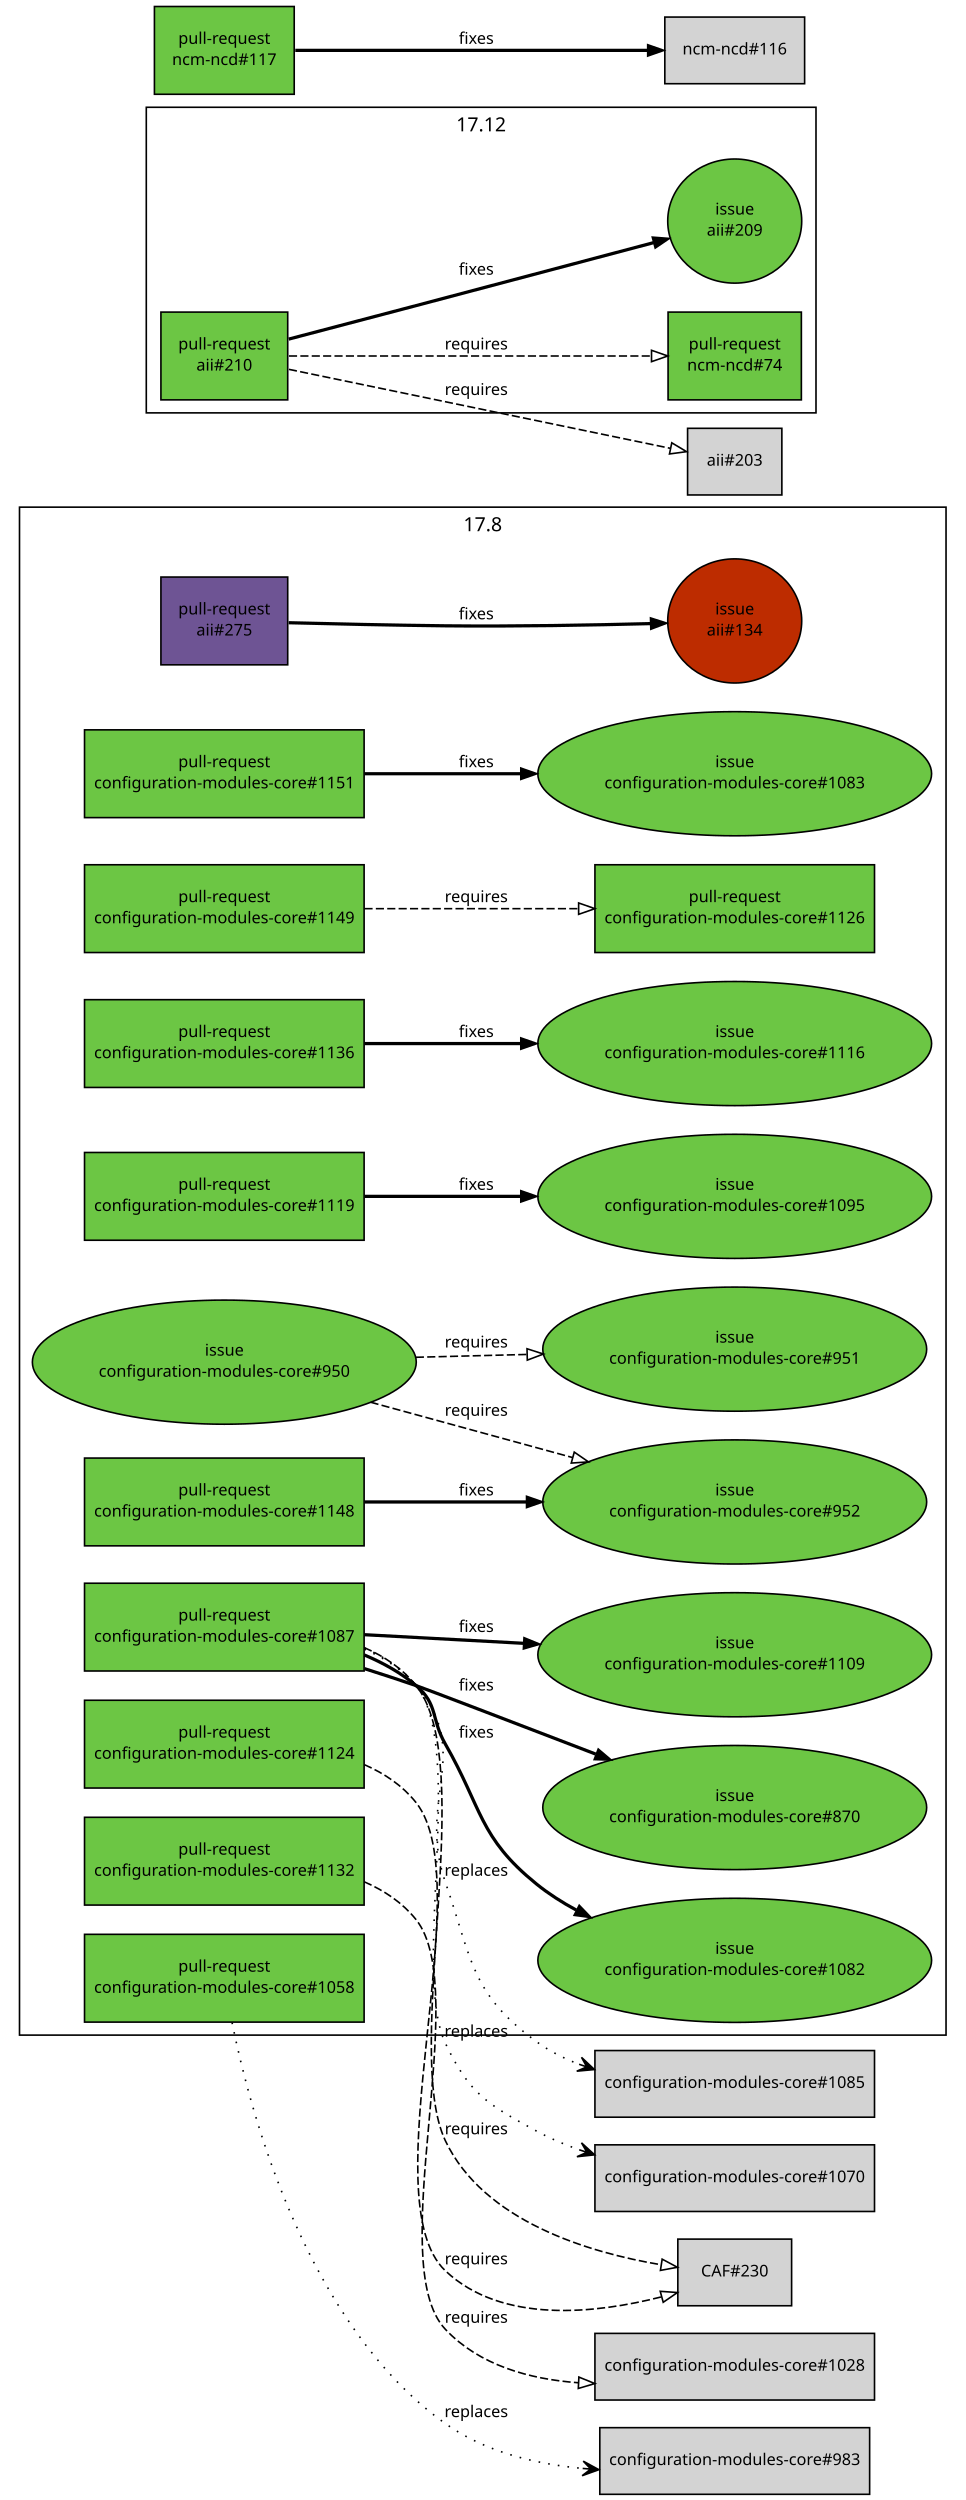
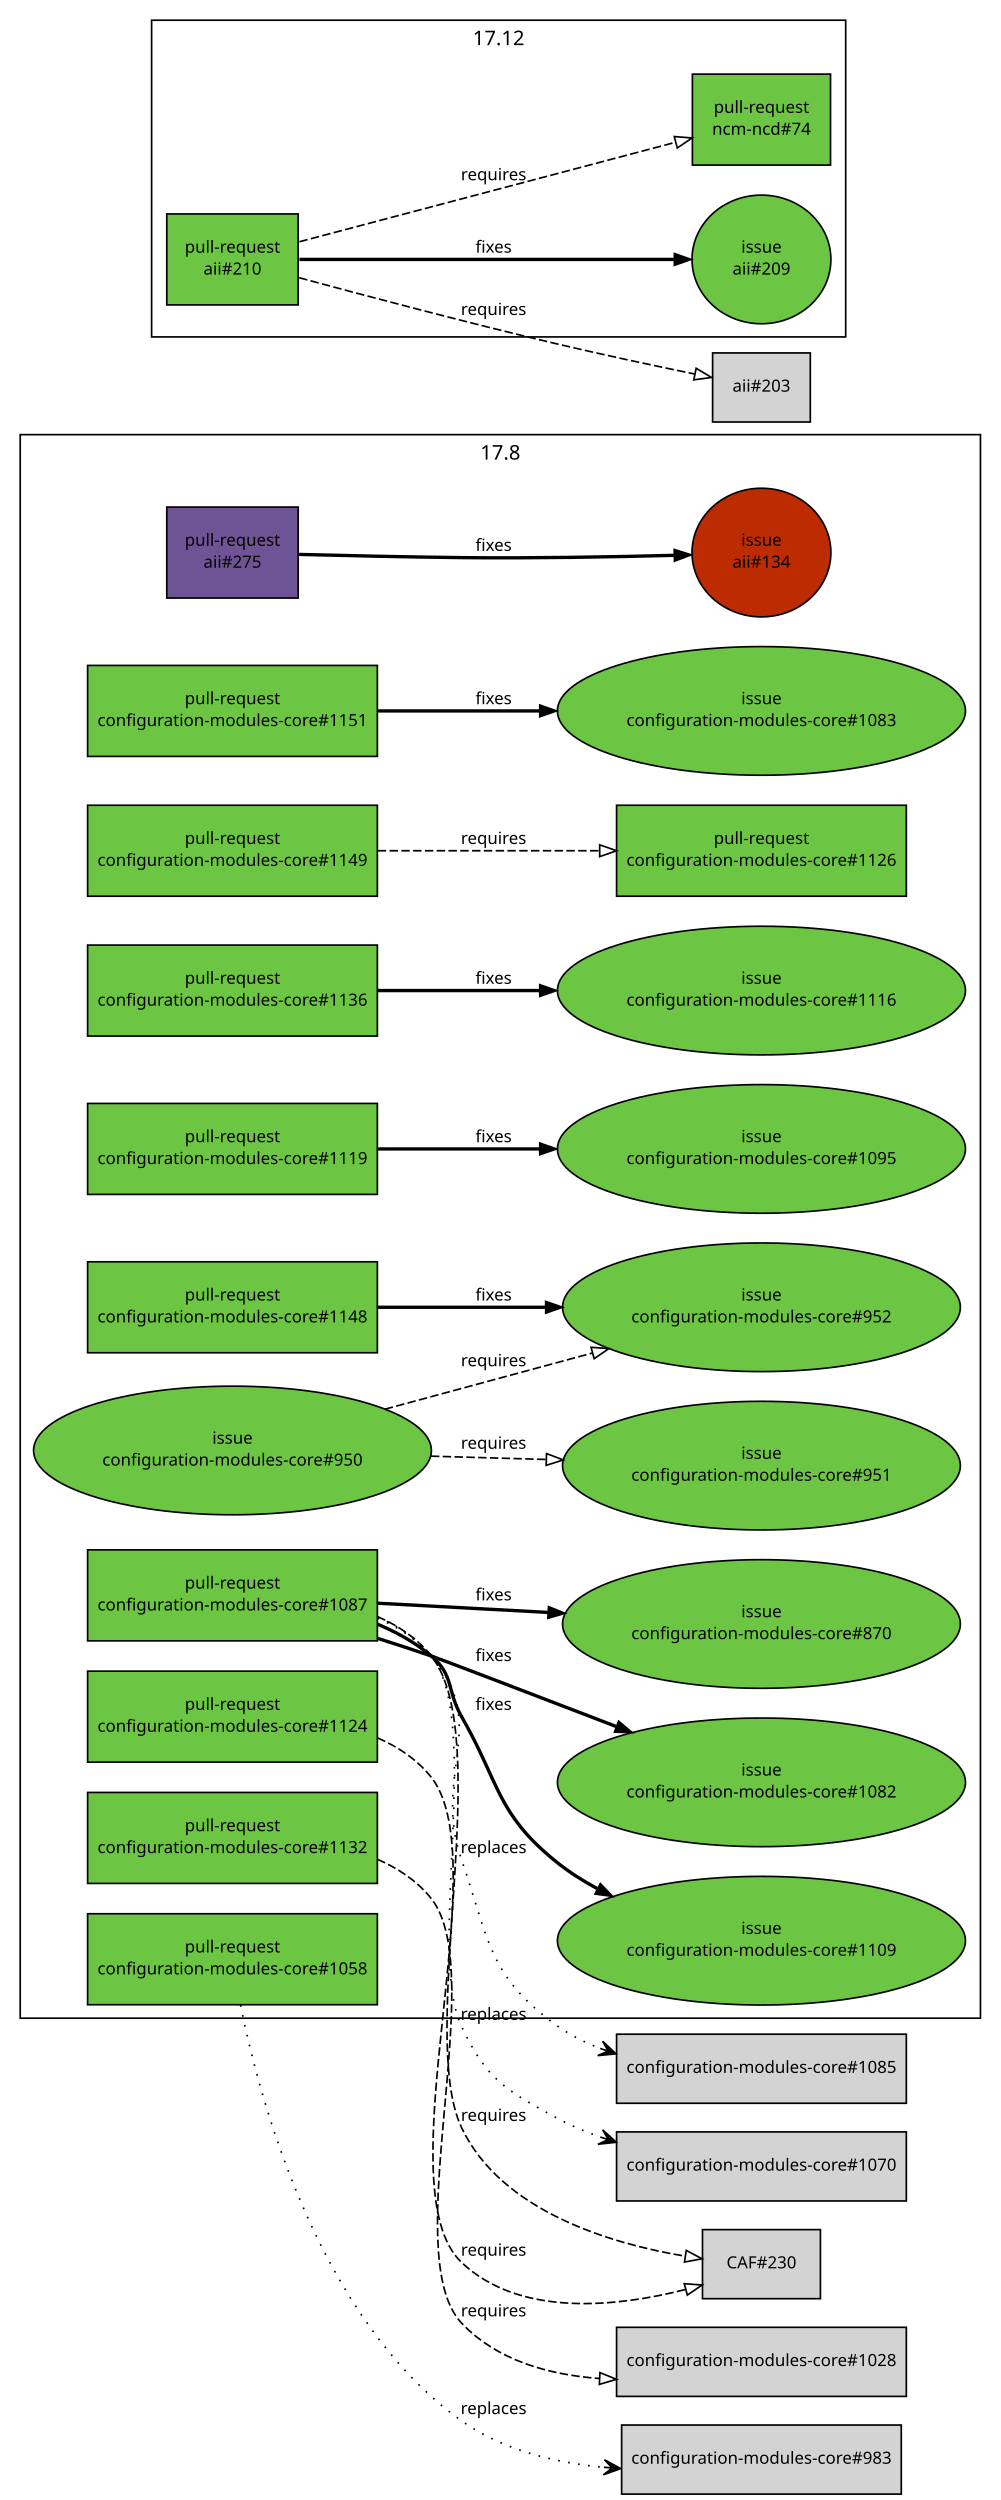
- <svg xmlns="http://www.w3.org/2000/svg" xmlns:xlink="http://www.w3.org/1999/xlink" width="594pt" height="1538pt" viewBox="0.00 0.00 594.00 1538.00">
-   <g id="graph1" class="graph" transform="scale(1 1) rotate(0) translate(4 1534)">
-     <polygon fill="white" stroke="white" points="-4,5 -4,-1534 591,-1534 591,5 -4,5" />
+ <svg xmlns="http://www.w3.org/2000/svg" xmlns:xlink="http://www.w3.org/1999/xlink" width="594pt" height="1484pt" viewBox="0.00 0.00 594.00 1484.00">
+   <g id="graph1" class="graph" transform="scale(1 1) rotate(0) translate(4 1480)">
+     <polygon fill="white" stroke="white" points="-4,5 -4,-1480 591,-1480 591,5 -4,5" />
    <g id="graph3" class="cluster">
      <polygon fill="none" stroke="black" points="8,-282 8,-1222 578,-1222 578,-282 8,-282" />
      <text text-anchor="middle" x="293" y="-1207.2" font-family="Sans" font-size="12.00">17.8</text>
    </g>
    <g id="graph5" class="cluster">
      <polygon fill="none" stroke="black" points="86,-1280 86,-1468 498,-1468 498,-1280 86,-1280" />
      <text text-anchor="middle" x="292" y="-1453.2" font-family="Sans" font-size="12.00">17.12</text>
    </g>
    <g id="node1" class="node">
      <a xlink:href="https://github.com/quattor/aii/pull/275" xlink:title="remove aii-freeipa, deprecated by ncm-freeipa AII support" target="_parent">
        <polygon fill="#6e5494" stroke="black" points="173,-1179 95,-1179 95,-1125 173,-1125 173,-1179" />
        <text text-anchor="middle" x="134" y="-1156" font-family="Sans" font-size="10.00">pull-request</text>
        <text text-anchor="middle" x="134" y="-1143" font-family="Sans" font-size="10.00">aii#275</text>
      </a>
    </g>
    <g id="node3" class="node">
      <a xlink:href="https://github.com/quattor/aii/issues/134" xlink:title="Missing freeipa.pm in AII RPM" target="_parent">
        <ellipse fill="#bd2c00" stroke="black" cx="448" cy="-1152" rx="41.217" ry="38.184" />
        <text text-anchor="middle" x="448" y="-1156" font-family="Sans" font-size="10.00">issue</text>
        <text text-anchor="middle" x="448" y="-1143" font-family="Sans" font-size="10.00">aii#134</text>
      </a>
    </g>
    <g id="edge2" class="edge">
      <path fill="none" stroke="black" stroke-width="2" d="M173.571,-1150.9C200.705,-1150.2 237.529,-1149.36 270,-1149 312.474,-1148.53 360.645,-1149.43 396.154,-1150.36" />
      <polygon fill="black" stroke="black" points="396.191,-1153.87 406.282,-1150.64 396.381,-1146.87 396.191,-1153.87" />
      <text text-anchor="middle" x="289" y="-1153" font-family="Sans" font-size="10.00">fixes</text>
    </g>
    <g id="node4" class="node">
      <a xlink:href="https://github.com/quattor/aii/pull/210" xlink:title="Shellfe: support active config for plugins" target="_parent">
-         <polygon fill="#6cc644" stroke="black" points="173,-1342 95,-1342 95,-1288 173,-1288 173,-1342" />
-         <text text-anchor="middle" x="134" y="-1319" font-family="Sans" font-size="10.00">pull-request</text>
-         <text text-anchor="middle" x="134" y="-1306" font-family="Sans" font-size="10.00">aii#210</text>
+         <polygon fill="#6cc644" stroke="black" points="173,-1353 95,-1353 95,-1299 173,-1299 173,-1353" />
+         <text text-anchor="middle" x="134" y="-1330" font-family="Sans" font-size="10.00">pull-request</text>
+         <text text-anchor="middle" x="134" y="-1317" font-family="Sans" font-size="10.00">aii#210</text>
      </a>
    </g>
    <g id="node6" class="node">
      <a xlink:href="https://github.com/quattor/aii/issues/209" xlink:title="support ACTIVE_CONFIG" target="_parent">
-         <ellipse fill="#6cc644" stroke="black" cx="448" cy="-1398" rx="41.217" ry="38.184" />
-         <text text-anchor="middle" x="448" y="-1402" font-family="Sans" font-size="10.00">issue</text>
-         <text text-anchor="middle" x="448" y="-1389" font-family="Sans" font-size="10.00">aii#209</text>
+         <ellipse fill="#6cc644" stroke="black" cx="448" cy="-1326" rx="41.217" ry="38.184" />
+         <text text-anchor="middle" x="448" y="-1330" font-family="Sans" font-size="10.00">issue</text>
+         <text text-anchor="middle" x="448" y="-1317" font-family="Sans" font-size="10.00">aii#209</text>
      </a>
    </g>
    <g id="edge4" class="edge">
-       <path fill="none" stroke="black" stroke-width="2" d="M173.609,-1325.38C196.517,-1331.39 225.889,-1339.11 252,-1346 301.736,-1359.13 358.549,-1374.21 398.158,-1384.74" />
-       <polygon fill="black" stroke="black" points="397.278,-1388.13 407.842,-1387.32 399.077,-1381.36 397.278,-1388.13" />
-       <text text-anchor="middle" x="289" y="-1365" font-family="Sans" font-size="10.00">fixes</text>
+       <path fill="none" stroke="black" stroke-width="2" d="M173.768,-1326C230.279,-1326 333.868,-1326 396.284,-1326" />
+       <polygon fill="black" stroke="black" points="396.31,-1329.5 406.31,-1326 396.31,-1322.5 396.31,-1329.5" />
+       <text text-anchor="middle" x="289" y="-1330" font-family="Sans" font-size="10.00">fixes</text>
    </g>
    <g id="node8" class="node">
      <a xlink:href="https://github.com/quattor/ncm-ncd/pull/74" xlink:title="Set the current active config as an attribute to the component" target="_parent">
-         <polygon fill="#6cc644" stroke="black" points="489,-1342 407,-1342 407,-1288 489,-1288 489,-1342" />
-         <text text-anchor="middle" x="448" y="-1319" font-family="Sans" font-size="10.00">pull-request</text>
-         <text text-anchor="middle" x="448" y="-1306" font-family="Sans" font-size="10.00">ncm-ncd#74</text>
+         <polygon fill="#6cc644" stroke="black" points="489,-1436 407,-1436 407,-1382 489,-1382 489,-1436" />
+         <text text-anchor="middle" x="448" y="-1413" font-family="Sans" font-size="10.00">pull-request</text>
+         <text text-anchor="middle" x="448" y="-1400" font-family="Sans" font-size="10.00">ncm-ncd#74</text>
      </a>
    </g>
    <g id="edge6" class="edge">
-       <path fill="none" stroke="black" stroke-dasharray="5,2" d="M173.768,-1315C230.435,-1315 334.442,-1315 396.801,-1315" />
-       <polygon fill="none" stroke="black" points="396.813,-1318.5 406.813,-1315 396.813,-1311.5 396.813,-1318.5" />
-       <text text-anchor="middle" x="289" y="-1319" font-family="Sans" font-size="10.00">requires</text>
+       <path fill="none" stroke="black" stroke-dasharray="5,2" d="M173.768,-1336.51C230.435,-1351.49 334.442,-1378.98 396.801,-1395.47" />
+       <polygon fill="none" stroke="black" points="396.25,-1398.94 406.813,-1398.11 398.039,-1392.17 396.25,-1398.94" />
+       <text text-anchor="middle" x="289" y="-1373" font-family="Sans" font-size="10.00">requires</text>
    </g>
    <g id="node10" class="node">
      <polygon fill="lightgrey" stroke="black" points="477,-1270.5 419,-1270.5 419,-1229.5 477,-1229.5 477,-1270.5" />
      <text text-anchor="middle" x="448" y="-1247.5" font-family="Sans" font-size="10.00">aii#203</text>
    </g>
    <g id="edge8" class="edge">
-       <path fill="none" stroke="black" stroke-dasharray="5,2" d="M173.768,-1306.77C234.141,-1294.27 348.245,-1270.65 408.474,-1258.18" />
-       <polygon fill="none" stroke="black" points="409.282,-1261.59 418.365,-1256.13 407.863,-1254.73 409.282,-1261.59" />
-       <text text-anchor="middle" x="289" y="-1291" font-family="Sans" font-size="10.00">requires</text>
+       <path fill="none" stroke="black" stroke-dasharray="5,2" d="M173.585,-1315.14C212.315,-1304.64 273.039,-1288.53 326,-1276 353.353,-1269.53 384.33,-1262.93 408.226,-1258.01" />
+       <polygon fill="none" stroke="black" points="409.24,-1261.37 418.334,-1255.94 407.835,-1254.51 409.24,-1261.37" />
+       <text text-anchor="middle" x="289" y="-1293" font-family="Sans" font-size="10.00">requires</text>
    </g>
    <g id="node11" class="node">
      <a xlink:href="https://github.com/quattor/configuration-modules-core/pull/1151" xlink:title="Escape / unescape functions from CCM::Path" target="_parent">
        <polygon fill="#6cc644" stroke="black" points="220,-1085 48,-1085 48,-1031 220,-1031 220,-1085" />
        <text text-anchor="middle" x="134" y="-1062" font-family="Sans" font-size="10.00">pull-request</text>
        <text text-anchor="middle" x="134" y="-1049" font-family="Sans" font-size="10.00">configuration-modules-core#1151</text>
      </a>
    </g>
    <g id="node13" class="node">
      <a xlink:href="https://github.com/quattor/configuration-modules-core/issues/1083" xlink:title="warnings due to deprecated CCM modules" target="_parent">
        <ellipse fill="#6cc644" stroke="black" cx="448" cy="-1058" rx="121.122" ry="38.184" />
        <text text-anchor="middle" x="448" y="-1062" font-family="Sans" font-size="10.00">issue</text>
        <text text-anchor="middle" x="448" y="-1049" font-family="Sans" font-size="10.00">configuration-modules-core#1083</text>
      </a>
    </g>
    <g id="edge10" class="edge">
      <path fill="none" stroke="black" stroke-width="2" d="M220.217,-1058C249.916,-1058 283.888,-1058 316.372,-1058" />
      <polygon fill="black" stroke="black" points="316.399,-1061.5 326.399,-1058 316.399,-1054.5 316.399,-1061.5" />
      <text text-anchor="middle" x="289" y="-1062" font-family="Sans" font-size="10.00">fixes</text>
    </g>
    <g id="node14" class="node">
      <a xlink:href="https://github.com/quattor/configuration-modules-core/pull/1149" xlink:title="ncm-metaconfig: rsyslog: rainer script configuration" target="_parent">
        <polygon fill="#6cc644" stroke="black" points="220,-1002 48,-1002 48,-948 220,-948 220,-1002" />
        <text text-anchor="middle" x="134" y="-979" font-family="Sans" font-size="10.00">pull-request</text>
        <text text-anchor="middle" x="134" y="-966" font-family="Sans" font-size="10.00">configuration-modules-core#1149</text>
      </a>
    </g>
    <g id="node16" class="node">
      <a xlink:href="https://github.com/quattor/configuration-modules-core/pull/1126" xlink:title="ncm-metaconfig: cleanup and switch to 00-tqu" target="_parent">
        <polygon fill="#6cc644" stroke="black" points="534,-1002 362,-1002 362,-948 534,-948 534,-1002" />
        <text text-anchor="middle" x="448" y="-979" font-family="Sans" font-size="10.00">pull-request</text>
        <text text-anchor="middle" x="448" y="-966" font-family="Sans" font-size="10.00">configuration-modules-core#1126</text>
      </a>
    </g>
    <g id="edge12" class="edge">
      <path fill="none" stroke="black" stroke-dasharray="5,2" d="M220.217,-975C260.975,-975 309.781,-975 351.743,-975" />
      <polygon fill="none" stroke="black" points="351.975,-978.5 361.975,-975 351.975,-971.5 351.975,-978.5" />
      <text text-anchor="middle" x="289" y="-979" font-family="Sans" font-size="10.00">requires</text>
    </g>
    <g id="node17" class="node">
      <a xlink:href="https://github.com/quattor/configuration-modules-core/pull/1148" xlink:title="ncm-spma: Remove support from groups from spma yumng backend" target="_parent">
-         <polygon fill="#6cc644" stroke="black" points="220,-637 48,-637 48,-583 220,-583 220,-637" />
-         <text text-anchor="middle" x="134" y="-614" font-family="Sans" font-size="10.00">pull-request</text>
-         <text text-anchor="middle" x="134" y="-601" font-family="Sans" font-size="10.00">configuration-modules-core#1148</text>
+         <polygon fill="#6cc644" stroke="black" points="220,-731 48,-731 48,-677 220,-677 220,-731" />
+         <text text-anchor="middle" x="134" y="-708" font-family="Sans" font-size="10.00">pull-request</text>
+         <text text-anchor="middle" x="134" y="-695" font-family="Sans" font-size="10.00">configuration-modules-core#1148</text>
      </a>
    </g>
    <g id="node19" class="node">
      <a xlink:href="https://github.com/quattor/configuration-modules-core/issues/952" xlink:title="ncm-spma (yumng): Remove support for package groups" target="_parent">
-         <ellipse fill="#6cc644" stroke="black" cx="448" cy="-610" rx="118.087" ry="38.184" />
-         <text text-anchor="middle" x="448" y="-614" font-family="Sans" font-size="10.00">issue</text>
-         <text text-anchor="middle" x="448" y="-601" font-family="Sans" font-size="10.00">configuration-modules-core#952</text>
+         <ellipse fill="#6cc644" stroke="black" cx="448" cy="-704" rx="118.087" ry="38.184" />
+         <text text-anchor="middle" x="448" y="-708" font-family="Sans" font-size="10.00">issue</text>
+         <text text-anchor="middle" x="448" y="-695" font-family="Sans" font-size="10.00">configuration-modules-core#952</text>
      </a>
    </g>
    <g id="edge14" class="edge">
-       <path fill="none" stroke="black" stroke-width="2" d="M220.217,-610C250.903,-610 286.151,-610 319.606,-610" />
-       <polygon fill="black" stroke="black" points="319.924,-613.5 329.924,-610 319.924,-606.5 319.924,-613.5" />
-       <text text-anchor="middle" x="289" y="-614" font-family="Sans" font-size="10.00">fixes</text>
+       <path fill="none" stroke="black" stroke-width="2" d="M220.217,-704C250.903,-704 286.151,-704 319.606,-704" />
+       <polygon fill="black" stroke="black" points="319.924,-707.5 329.924,-704 319.924,-700.5 319.924,-707.5" />
+       <text text-anchor="middle" x="289" y="-708" font-family="Sans" font-size="10.00">fixes</text>
    </g>
    <g id="node20" class="node">
      <a xlink:href="https://github.com/quattor/configuration-modules-core/pull/1136" xlink:title="ncm-gmond: cleanup and support new configuration options" target="_parent">
        <polygon fill="#6cc644" stroke="black" points="220,-919 48,-919 48,-865 220,-865 220,-919" />
        <text text-anchor="middle" x="134" y="-896" font-family="Sans" font-size="10.00">pull-request</text>
        <text text-anchor="middle" x="134" y="-883" font-family="Sans" font-size="10.00">configuration-modules-core#1136</text>
      </a>
    </g>
    <g id="node22" class="node">
      <a xlink:href="https://github.com/quattor/configuration-modules-core/issues/1116" xlink:title="ncm-gmond: configuration options missing from schema" target="_parent">
        <ellipse fill="#6cc644" stroke="black" cx="448" cy="-892" rx="121.122" ry="38.184" />
        <text text-anchor="middle" x="448" y="-896" font-family="Sans" font-size="10.00">issue</text>
        <text text-anchor="middle" x="448" y="-883" font-family="Sans" font-size="10.00">configuration-modules-core#1116</text>
      </a>
    </g>
    <g id="edge16" class="edge">
      <path fill="none" stroke="black" stroke-width="2" d="M220.217,-892C249.916,-892 283.888,-892 316.372,-892" />
      <polygon fill="black" stroke="black" points="316.399,-895.5 326.399,-892 316.399,-888.5 316.399,-895.5" />
      <text text-anchor="middle" x="289" y="-896" font-family="Sans" font-size="10.00">fixes</text>
    </g>
    <g id="node23" class="node">
      <a xlink:href="https://github.com/quattor/configuration-modules-core/pull/1132" xlink:title="ncm-metaconfig: hnormalise" target="_parent">
        <polygon fill="#6cc644" stroke="black" points="220,-416 48,-416 48,-362 220,-362 220,-416" />
        <text text-anchor="middle" x="134" y="-393" font-family="Sans" font-size="10.00">pull-request</text>
        <text text-anchor="middle" x="134" y="-380" font-family="Sans" font-size="10.00">configuration-modules-core#1132</text>
      </a>
    </g>
    <g id="node25" class="node">
      <polygon fill="lightgrey" stroke="black" points="534,-98.5 362,-98.5 362,-57.5 534,-57.5 534,-98.5" />
      <text text-anchor="middle" x="448" y="-75.5" font-family="Sans" font-size="10.00">configuration-modules-core#1028</text>
    </g>
    <g id="edge18" class="edge">
      <path fill="none" stroke="black" stroke-dasharray="5,2" d="M220.033,-376.331C232.353,-370.97 243.656,-363.468 252,-353 286.995,-309.099 231.452,-141.818 270,-101 290.855,-78.917 321.637,-70.316 351.762,-68.133" />
      <polygon fill="none" stroke="black" points="352.123,-71.619 361.938,-67.628 351.776,-64.628 352.123,-71.619" />
      <text text-anchor="middle" x="289" y="-105" font-family="Sans" font-size="10.00">requires</text>
    </g>
    <g id="node26" class="node">
      <a xlink:href="https://github.com/quattor/configuration-modules-core/pull/1124" xlink:title="ncm-cron: cleanup and switch to 00-tqu" target="_parent">
        <polygon fill="#6cc644" stroke="black" points="220,-488 48,-488 48,-434 220,-434 220,-488" />
        <text text-anchor="middle" x="134" y="-465" font-family="Sans" font-size="10.00">pull-request</text>
        <text text-anchor="middle" x="134" y="-452" font-family="Sans" font-size="10.00">configuration-modules-core#1124</text>
      </a>
    </g>
    <g id="node28" class="node">
      <polygon fill="lightgrey" stroke="black" points="483,-156.5 413,-156.5 413,-115.5 483,-115.5 483,-156.5" />
      <text text-anchor="middle" x="448" y="-133.5" font-family="Sans" font-size="10.00">CAF#230</text>
    </g>
    <g id="edge20" class="edge">
      <path fill="none" stroke="black" stroke-dasharray="5,2" d="M220.112,-448.394C232.423,-443.026 243.702,-435.505 252,-425 291.748,-374.68 223.388,-181.037 270,-137 304.791,-104.132 362.634,-110.667 402.904,-120.958" />
      <polygon fill="none" stroke="black" points="402.171,-124.386 412.739,-123.634 404.009,-117.632 402.171,-124.386" />
      <text text-anchor="middle" x="289" y="-141" font-family="Sans" font-size="10.00">requires</text>
    </g>
    <g id="node29" class="node">
      <a xlink:href="https://github.com/quattor/configuration-modules-core/pull/1119" xlink:title="ncm-systemd: cleanup, restarting modified unitfiles and initial handling of unconfigured units" target="_parent">
        <polygon fill="#6cc644" stroke="black" points="220,-825 48,-825 48,-771 220,-771 220,-825" />
        <text text-anchor="middle" x="134" y="-802" font-family="Sans" font-size="10.00">pull-request</text>
        <text text-anchor="middle" x="134" y="-789" font-family="Sans" font-size="10.00">configuration-modules-core#1119</text>
      </a>
    </g>
    <g id="node31" class="node">
      <a xlink:href="https://github.com/quattor/configuration-modules-core/issues/1095" xlink:title="Manual intervention required in order for drop-in unit files to have any affect" target="_parent">
        <ellipse fill="#6cc644" stroke="black" cx="448" cy="-798" rx="121.122" ry="38.184" />
        <text text-anchor="middle" x="448" y="-802" font-family="Sans" font-size="10.00">issue</text>
        <text text-anchor="middle" x="448" y="-789" font-family="Sans" font-size="10.00">configuration-modules-core#1095</text>
      </a>
    </g>
    <g id="edge22" class="edge">
      <path fill="none" stroke="black" stroke-width="2" d="M220.217,-798C249.916,-798 283.888,-798 316.372,-798" />
      <polygon fill="black" stroke="black" points="316.399,-801.5 326.399,-798 316.399,-794.5 316.399,-801.5" />
      <text text-anchor="middle" x="289" y="-802" font-family="Sans" font-size="10.00">fixes</text>
    </g>
    <g id="node32" class="node">
      <a xlink:href="https://github.com/quattor/configuration-modules-core/pull/1087" xlink:title="ncm-network: cleanup, fixes and new features" target="_parent">
        <polygon fill="#6cc644" stroke="black" points="220,-560 48,-560 48,-506 220,-506 220,-560" />
        <text text-anchor="middle" x="134" y="-537" font-family="Sans" font-size="10.00">pull-request</text>
        <text text-anchor="middle" x="134" y="-524" font-family="Sans" font-size="10.00">configuration-modules-core#1087</text>
      </a>
    </g>
    <g id="edge34" class="edge">
      <path fill="none" stroke="black" stroke-dasharray="5,2" d="M220.096,-520.382C232.409,-515.015 243.693,-507.497 252,-497 290.691,-448.106 243.256,-273.324 270,-217 293.508,-167.491 358.145,-148.212 402.695,-140.725" />
      <polygon fill="none" stroke="black" points="403.361,-144.164 412.711,-139.182 402.294,-137.246 403.361,-144.164" />
      <text text-anchor="middle" x="289" y="-221" font-family="Sans" font-size="10.00">requires</text>
    </g>
    <g id="node34" class="node">
      <a xlink:href="https://github.com/quattor/configuration-modules-core/issues/1082" xlink:title="ncm-network: Allow extra routing options for the default route" target="_parent">
+         <ellipse fill="#6cc644" stroke="black" cx="448" cy="-422" rx="121.122" ry="38.184" />
+         <text text-anchor="middle" x="448" y="-426" font-family="Sans" font-size="10.00">issue</text>
+         <text text-anchor="middle" x="448" y="-413" font-family="Sans" font-size="10.00">configuration-modules-core#1082</text>
+       </a>
+     </g>
+     <g id="edge24" class="edge">
+       <path fill="none" stroke="black" stroke-width="2" d="M220.26,-507.441C230.984,-504.041 241.77,-500.513 252,-497 257.807,-495.006 311.852,-474.313 361.719,-455.169" />
+       <polygon fill="black" stroke="black" points="363.214,-458.344 371.295,-451.492 360.705,-451.809 363.214,-458.344" />
+       <text text-anchor="middle" x="289" y="-494" font-family="Sans" font-size="10.00">fixes</text>
+     </g>
+     <g id="node36" class="node">
+       <a xlink:href="https://github.com/quattor/configuration-modules-core/issues/870" xlink:title="ncm-network: hostname is not set in el7" target="_parent">
+         <ellipse fill="#6cc644" stroke="black" cx="448" cy="-516" rx="118.087" ry="38.184" />
+         <text text-anchor="middle" x="448" y="-520" font-family="Sans" font-size="10.00">issue</text>
+         <text text-anchor="middle" x="448" y="-507" font-family="Sans" font-size="10.00">configuration-modules-core#870</text>
+       </a>
+     </g>
+     <g id="edge26" class="edge">
+       <path fill="none" stroke="black" stroke-width="2" d="M220.217,-528.332C251.448,-526.641 287.406,-524.695 321.388,-522.855" />
+       <polygon fill="black" stroke="black" points="321.591,-526.349 331.387,-522.313 321.213,-519.359 321.591,-526.349" />
+       <text text-anchor="middle" x="289" y="-530" font-family="Sans" font-size="10.00">fixes</text>
+     </g>
+     <g id="node38" class="node">
+       <a xlink:href="https://github.com/quattor/configuration-modules-core/issues/1109" xlink:title="ncm-network: systemd rpm scripts remove HOSTNAME from /etc/sysconfig/network" target="_parent">
        <ellipse fill="#6cc644" stroke="black" cx="448" cy="-328" rx="121.122" ry="38.184" />
        <text text-anchor="middle" x="448" y="-332" font-family="Sans" font-size="10.00">issue</text>
-         <text text-anchor="middle" x="448" y="-319" font-family="Sans" font-size="10.00">configuration-modules-core#1082</text>
-       </a>
-     </g>
-     <g id="edge24" class="edge">
+         <text text-anchor="middle" x="448" y="-319" font-family="Sans" font-size="10.00">configuration-modules-core#1109</text>
+       </a>
+     </g>
+     <g id="edge28" class="edge">
      <path fill="none" stroke="black" stroke-width="2" d="M220.152,-515.844C231.653,-511.036 242.675,-504.88 252,-497 265.663,-485.454 261.105,-476.52 270,-461 292.68,-421.427 290.553,-403.704 326,-375 333.462,-368.957 341.79,-363.628 350.493,-358.942" />
      <polygon fill="black" stroke="black" points="352.34,-361.93 359.678,-354.288 349.176,-355.686 352.34,-361.93" />
      <text text-anchor="middle" x="289" y="-465" font-family="Sans" font-size="10.00">fixes</text>
-     </g>
-     <g id="node36" class="node">
-       <a xlink:href="https://github.com/quattor/configuration-modules-core/issues/870" xlink:title="ncm-network: hostname is not set in el7" target="_parent">
-         <ellipse fill="#6cc644" stroke="black" cx="448" cy="-422" rx="118.087" ry="38.184" />
-         <text text-anchor="middle" x="448" y="-426" font-family="Sans" font-size="10.00">issue</text>
-         <text text-anchor="middle" x="448" y="-413" font-family="Sans" font-size="10.00">configuration-modules-core#870</text>
-       </a>
-     </g>
-     <g id="edge26" class="edge">
-       <path fill="none" stroke="black" stroke-width="2" d="M220.26,-507.441C230.984,-504.041 241.77,-500.513 252,-497 257.837,-494.995 312.418,-474.097 362.501,-454.869" />
-       <polygon fill="black" stroke="black" points="364.033,-458.03 372.114,-451.178 361.524,-451.495 364.033,-458.03" />
-       <text text-anchor="middle" x="289" y="-494" font-family="Sans" font-size="10.00">fixes</text>
-     </g>
-     <g id="node38" class="node">
-       <a xlink:href="https://github.com/quattor/configuration-modules-core/issues/1109" xlink:title="ncm-network: systemd rpm scripts remove HOSTNAME from /etc/sysconfig/network" target="_parent">
-         <ellipse fill="#6cc644" stroke="black" cx="448" cy="-516" rx="121.122" ry="38.184" />
-         <text text-anchor="middle" x="448" y="-520" font-family="Sans" font-size="10.00">issue</text>
-         <text text-anchor="middle" x="448" y="-507" font-family="Sans" font-size="10.00">configuration-modules-core#1109</text>
-       </a>
-     </g>
-     <g id="edge28" class="edge">
-       <path fill="none" stroke="black" stroke-width="2" d="M220.217,-528.332C250.409,-526.698 285.018,-524.824 317.99,-523.039" />
-       <polygon fill="black" stroke="black" points="318.368,-526.524 328.164,-522.488 317.989,-519.534 318.368,-526.524" />
-       <text text-anchor="middle" x="289" y="-530" font-family="Sans" font-size="10.00">fixes</text>
    </g>
    <g id="node40" class="node">
      <polygon fill="lightgrey" stroke="black" points="534,-272.5 362,-272.5 362,-231.5 534,-231.5 534,-272.5" />
      <text text-anchor="middle" x="448" y="-249.5" font-family="Sans" font-size="10.00">configuration-modules-core#1085</text>
    </g>
    <g id="edge30" class="edge">
      <path fill="none" stroke="black" stroke-dasharray="1,5" d="M220.249,-519.387C232.308,-514.123 243.472,-506.898 252,-497 287.489,-455.81 252.207,-427.376 270,-376 286.417,-328.597 285.489,-307.587 326,-278 333.935,-272.204 342.891,-267.646 352.255,-264.069" />
      <polygon fill="black" stroke="black" points="361.732,-260.81 353.739,-268.318 357.004,-262.436 352.276,-264.062 352.276,-264.062 352.276,-264.062 357.004,-262.436 350.812,-259.807 361.732,-260.81 361.732,-260.81" />
      <text text-anchor="middle" x="289" y="-380" font-family="Sans" font-size="10.00">replaces</text>
    </g>
    <g id="node42" class="node">
      <polygon fill="lightgrey" stroke="black" points="534,-214.5 362,-214.5 362,-173.5 534,-173.5 534,-214.5" />
      <text text-anchor="middle" x="448" y="-191.5" font-family="Sans" font-size="10.00">configuration-modules-core#1070</text>
    </g>
    <g id="edge32" class="edge">
      <path fill="none" stroke="black" stroke-dasharray="1,5" d="M220.236,-520.128C232.452,-514.785 243.669,-507.341 252,-497 282.773,-458.802 248.991,-321.325 270,-277 284.809,-245.756 295.662,-239.585 326,-223 334.223,-218.505 343.13,-214.701 352.259,-211.484" />
      <polygon fill="black" stroke="black" points="361.833,-208.339 353.737,-215.735 357.082,-209.899 352.332,-211.46 352.332,-211.46 352.332,-211.46 357.082,-209.899 350.928,-207.184 361.833,-208.339 361.833,-208.339" />
      <text text-anchor="middle" x="289" y="-281" font-family="Sans" font-size="10.00">replaces</text>
    </g>
    <g id="node44" class="node">
      <a xlink:href="https://github.com/quattor/configuration-modules-core/pull/1058" xlink:title="ncm-ssh: disable insecure ssh ciphersuites and macs" target="_parent">
        <polygon fill="#6cc644" stroke="black" points="220,-344 48,-344 48,-290 220,-290 220,-344" />
        <text text-anchor="middle" x="134" y="-321" font-family="Sans" font-size="10.00">pull-request</text>
        <text text-anchor="middle" x="134" y="-308" font-family="Sans" font-size="10.00">configuration-modules-core#1058</text>
      </a>
    </g>
    <g id="node46" class="node">
      <polygon fill="lightgrey" stroke="black" points="531,-40.5 365,-40.5 365,0.5 531,0.5 531,-40.5" />
      <text text-anchor="middle" x="448" y="-17.5" font-family="Sans" font-size="10.00">configuration-modules-core#983</text>
    </g>
    <g id="edge36" class="edge">
      <path fill="none" stroke="black" stroke-dasharray="1,5" d="M138.766,-289.724C150.196,-233.248 184.808,-103.727 270,-43 294.172,-25.769 325.004,-18.178 354.192,-15.437" />
      <polygon fill="black" stroke="black" points="364.434,-14.663 354.802,-19.904 359.448,-15.04 354.462,-15.417 354.462,-15.417 354.462,-15.417 359.448,-15.04 354.123,-10.93 364.434,-14.663 364.434,-14.663" />
      <text text-anchor="middle" x="289" y="-47" font-family="Sans" font-size="10.00">replaces</text>
    </g>
    <g id="node47" class="node">
      <a xlink:href="https://github.com/quattor/configuration-modules-core/issues/950" xlink:title="ncm-spma: Remove support for package groups from yum backends" target="_parent">
-         <ellipse fill="#6cc644" stroke="black" cx="134" cy="-696" rx="118.087" ry="38.184" />
-         <text text-anchor="middle" x="134" y="-700" font-family="Sans" font-size="10.00">issue</text>
-         <text text-anchor="middle" x="134" y="-687" font-family="Sans" font-size="10.00">configuration-modules-core#950</text>
+         <ellipse fill="#6cc644" stroke="black" cx="134" cy="-619" rx="118.087" ry="38.184" />
+         <text text-anchor="middle" x="134" y="-623" font-family="Sans" font-size="10.00">issue</text>
+         <text text-anchor="middle" x="134" y="-610" font-family="Sans" font-size="10.00">configuration-modules-core#950</text>
      </a>
    </g>
    <g id="edge40" class="edge">
-       <path fill="none" stroke="black" stroke-dasharray="5,2" d="M223.98,-671.356C262.821,-660.718 308.4,-648.234 348.269,-637.315" />
-       <polygon fill="none" stroke="black" points="349.287,-640.665 358.007,-634.648 347.438,-633.914 349.287,-640.665" />
-       <text text-anchor="middle" x="289" y="-663" font-family="Sans" font-size="10.00">requires</text>
+       <path fill="none" stroke="black" stroke-dasharray="5,2" d="M224.401,-643.471C262.98,-653.915 308.147,-666.142 347.747,-676.861" />
+       <polygon fill="none" stroke="black" points="346.855,-680.246 357.422,-679.481 348.684,-673.489 346.855,-680.246" />
+       <text text-anchor="middle" x="289" y="-669" font-family="Sans" font-size="10.00">requires</text>
    </g>
    <g id="node49" class="node">
      <a xlink:href="https://github.com/quattor/configuration-modules-core/issues/951" xlink:title="ncm-spma (yum): Remove support for package groups" target="_parent">
-         <ellipse fill="#6cc644" stroke="black" cx="448" cy="-704" rx="118.087" ry="38.184" />
-         <text text-anchor="middle" x="448" y="-708" font-family="Sans" font-size="10.00">issue</text>
-         <text text-anchor="middle" x="448" y="-695" font-family="Sans" font-size="10.00">configuration-modules-core#951</text>
+         <ellipse fill="#6cc644" stroke="black" cx="448" cy="-610" rx="118.087" ry="38.184" />
+         <text text-anchor="middle" x="448" y="-614" font-family="Sans" font-size="10.00">issue</text>
+         <text text-anchor="middle" x="448" y="-601" font-family="Sans" font-size="10.00">configuration-modules-core#951</text>
      </a>
    </g>
    <g id="edge38" class="edge">
-       <path fill="none" stroke="black" stroke-dasharray="5,2" d="M251.815,-699.002C274.074,-699.569 297.456,-700.164 320.01,-700.739" />
-       <polygon fill="none" stroke="black" points="320.222,-704.246 330.308,-701.001 320.4,-697.248 320.222,-704.246" />
-       <text text-anchor="middle" x="289" y="-705" font-family="Sans" font-size="10.00">requires</text>
-     </g>
-     <g id="node51" class="node">
-       <a xlink:href="https://github.com/quattor/ncm-ncd/pull/117" xlink:title="Allow component modules to be loaded from any path" target="_parent">
-         <polygon fill="#6cc644" stroke="black" points="177,-1530 91,-1530 91,-1476 177,-1476 177,-1530" />
-         <text text-anchor="middle" x="134" y="-1507" font-family="Sans" font-size="10.00">pull-request</text>
-         <text text-anchor="middle" x="134" y="-1494" font-family="Sans" font-size="10.00">ncm-ncd#117</text>
-       </a>
-     </g>
-     <g id="node53" class="node">
-       <polygon fill="lightgrey" stroke="black" points="491,-1523.5 405,-1523.5 405,-1482.5 491,-1482.5 491,-1523.5" />
-       <text text-anchor="middle" x="448" y="-1500.5" font-family="Sans" font-size="10.00">ncm-ncd#116</text>
-     </g>
-     <g id="edge42" class="edge">
-       <path fill="none" stroke="black" stroke-width="2" d="M177.66,-1503C234.291,-1503 333.047,-1503 394.232,-1503" />
-       <polygon fill="black" stroke="black" points="394.458,-1506.5 404.458,-1503 394.458,-1499.5 394.458,-1506.5" />
-       <text text-anchor="middle" x="289" y="-1507" font-family="Sans" font-size="10.00">fixes</text>
+       <path fill="none" stroke="black" stroke-dasharray="5,2" d="M251.815,-615.623C274.074,-614.985 297.456,-614.315 320.01,-613.668" />
+       <polygon fill="none" stroke="black" points="320.412,-617.159 330.308,-613.373 320.212,-610.161 320.412,-617.159" />
+       <text text-anchor="middle" x="289" y="-620" font-family="Sans" font-size="10.00">requires</text>
    </g>
  </g>
</svg>
